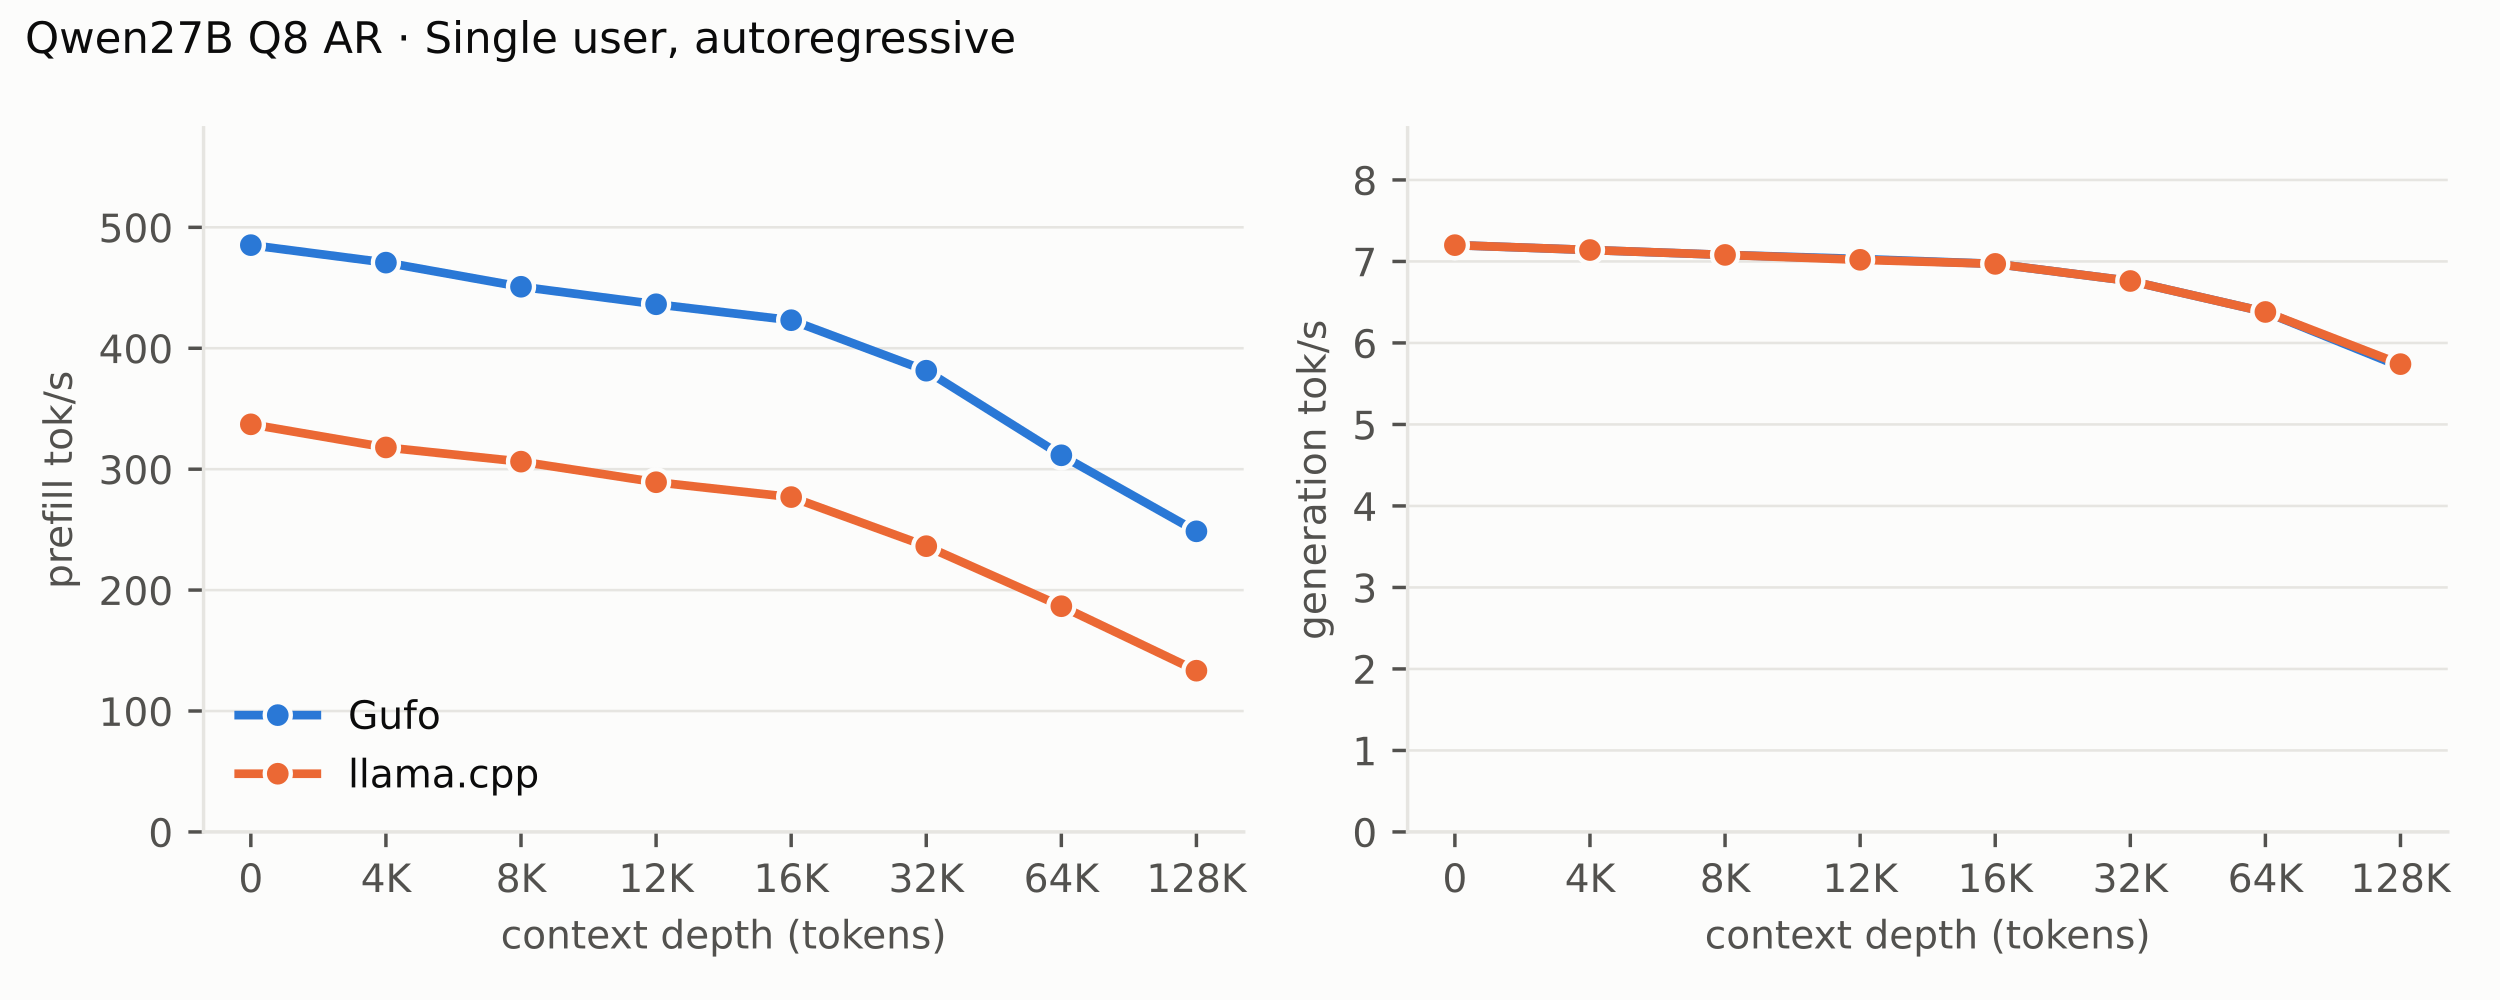
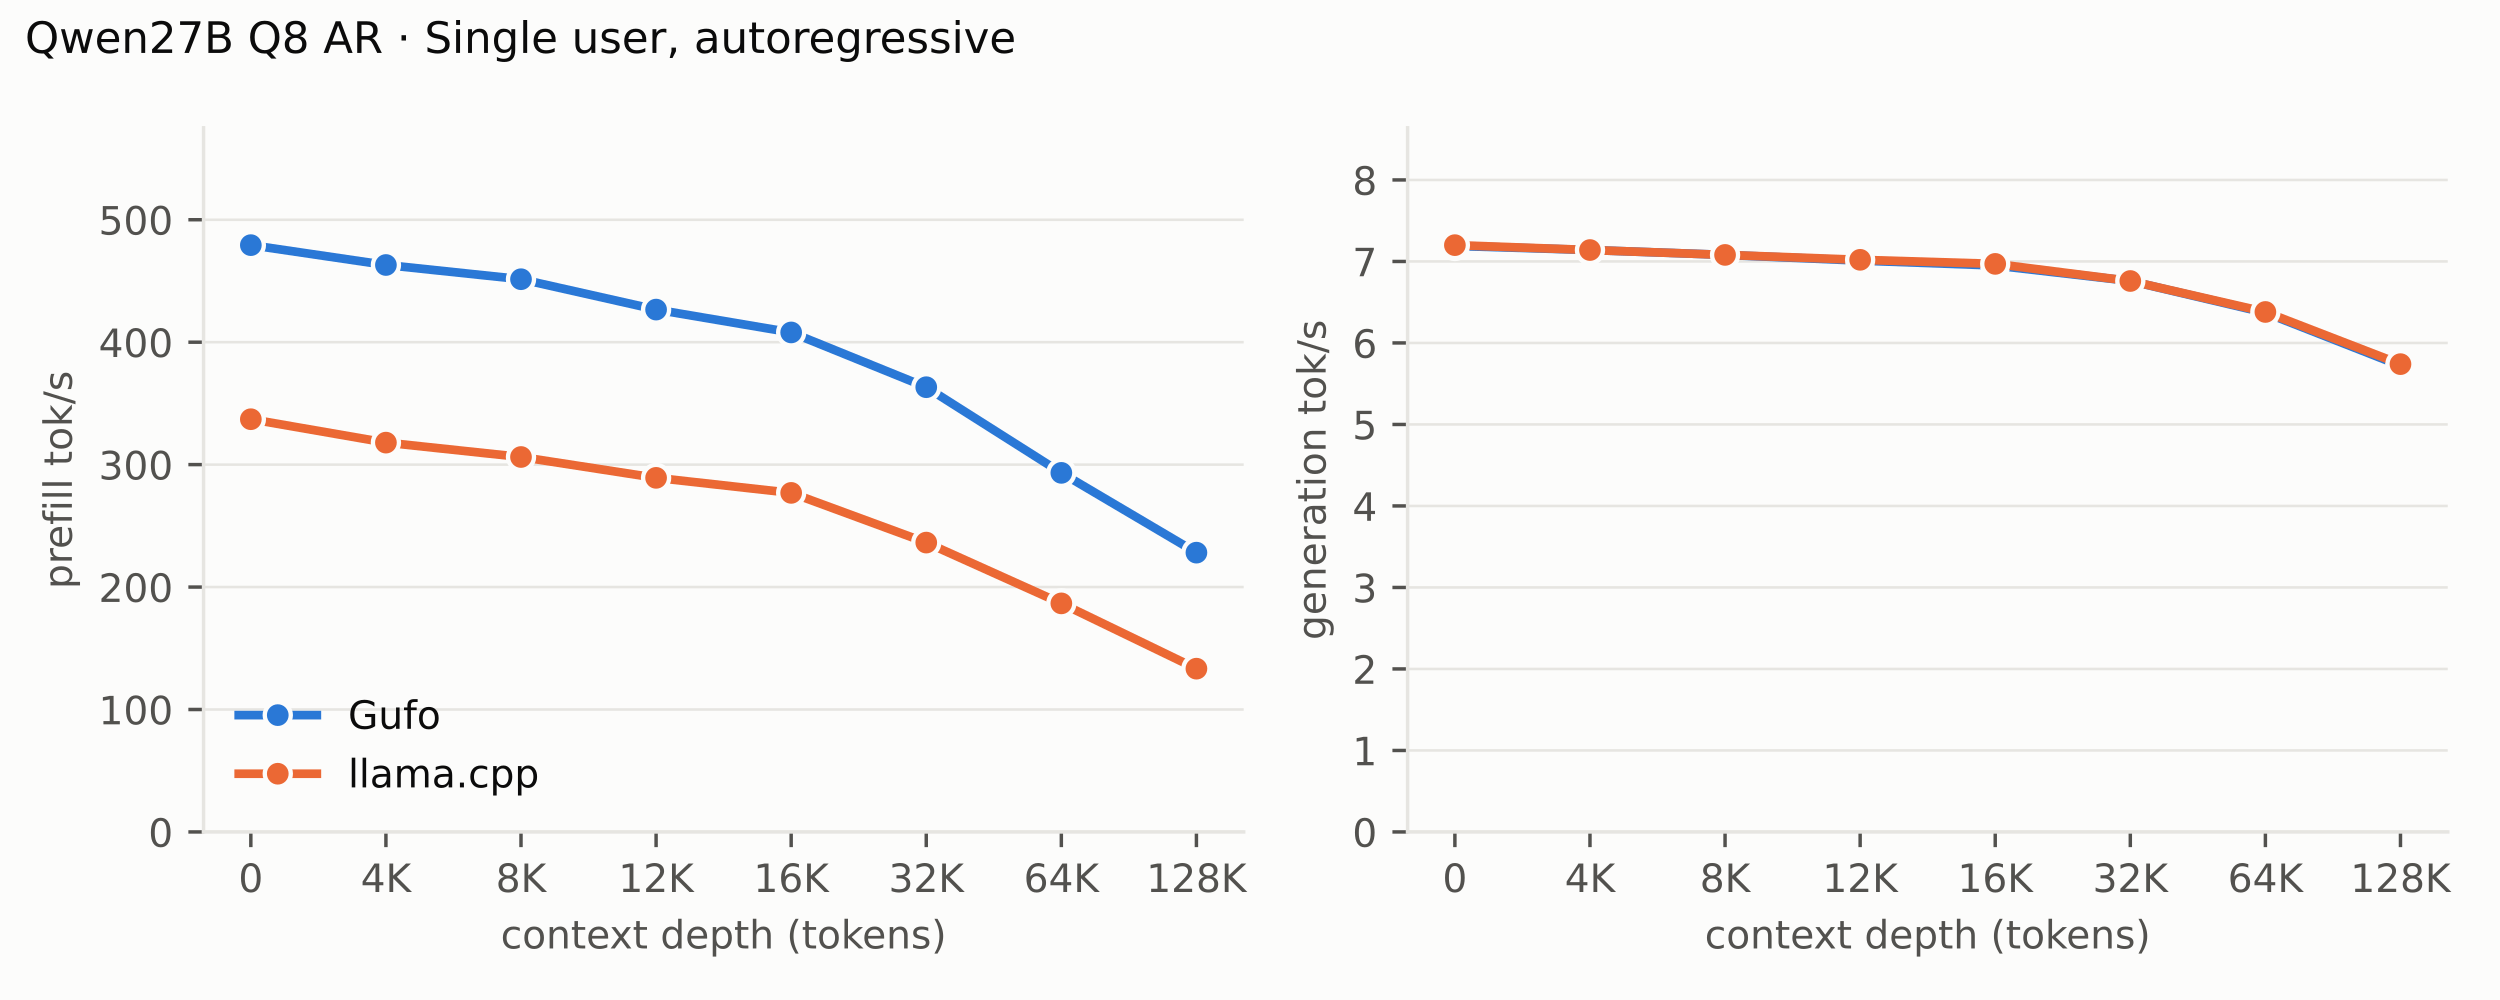
<svg xmlns="http://www.w3.org/2000/svg" xmlns:xlink="http://www.w3.org/1999/xlink" width="576pt" height="230.4pt" viewBox="0 0 576 230.4" version="1.1">
  <defs>
    <style type="text/css">*{stroke-linejoin: round; stroke-linecap: butt}</style>
  </defs>
  <g id="figure_1">
    <g id="patch_1">
      <path d="M 0 230.4 L 576 230.4 L 576 0 L 0 0 z " style="fill: #fcfcfb" />
    </g>
    <g id="axes_1">
      <g id="patch_2">
        <path d="M 46.899 191.679 L 286.549 191.679 L 286.549 29.441 L 46.899 29.441 z " style="fill: #fcfcfb" />
      </g>
      <g id="matplotlib.axis_1">
        <g id="xtick_1">
          <g id="line2d_1">
            <defs>
              <path id="m1ebf051f68" d="M 0 0 L 0 3.5 " style="stroke: #52514e; stroke-width: 0.8" />
            </defs>
            <g>
              <use xlink:href="#m1ebf051f68" x="57.793" y="191.679" style="fill: #52514e; stroke: #52514e; stroke-width: 0.8" />
            </g>
          </g>
          <g id="text_1">
            <text style="font-size: 9px; font-family: 'DejaVu Sans', 'Bitstream Vera Sans', 'Computer Modern Sans Serif', 'Lucida Grande', 'Verdana', 'Geneva', 'Lucid', 'Arial', 'Helvetica', 'Avant Garde', sans-serif; text-anchor: middle; fill: #52514e" x="57.793" y="205.517" transform="rotate(-0 57.79261 205.5172)">0</text>
          </g>
        </g>
        <g id="xtick_2">
          <g id="line2d_2">
            <g>
              <use xlink:href="#m1ebf051f68" x="88.916" y="191.679" style="fill: #52514e; stroke: #52514e; stroke-width: 0.8" />
            </g>
          </g>
          <g id="text_2">
            <text style="font-size: 9px; font-family: 'DejaVu Sans', 'Bitstream Vera Sans', 'Computer Modern Sans Serif', 'Lucida Grande', 'Verdana', 'Geneva', 'Lucid', 'Arial', 'Helvetica', 'Avant Garde', sans-serif; text-anchor: middle; fill: #52514e" x="88.916" y="205.517" transform="rotate(-0 88.91593 205.5172)">4K</text>
          </g>
        </g>
        <g id="xtick_3">
          <g id="line2d_3">
            <g>
              <use xlink:href="#m1ebf051f68" x="120.039" y="191.679" style="fill: #52514e; stroke: #52514e; stroke-width: 0.8" />
            </g>
          </g>
          <g id="text_3">
            <text style="font-size: 9px; font-family: 'DejaVu Sans', 'Bitstream Vera Sans', 'Computer Modern Sans Serif', 'Lucida Grande', 'Verdana', 'Geneva', 'Lucid', 'Arial', 'Helvetica', 'Avant Garde', sans-serif; text-anchor: middle; fill: #52514e" x="120.039" y="205.517" transform="rotate(-0 120.0392 205.5172)">8K</text>
          </g>
        </g>
        <g id="xtick_4">
          <g id="line2d_4">
            <g>
              <use xlink:href="#m1ebf051f68" x="151.163" y="191.679" style="fill: #52514e; stroke: #52514e; stroke-width: 0.8" />
            </g>
          </g>
          <g id="text_4">
            <text style="font-size: 9px; font-family: 'DejaVu Sans', 'Bitstream Vera Sans', 'Computer Modern Sans Serif', 'Lucida Grande', 'Verdana', 'Geneva', 'Lucid', 'Arial', 'Helvetica', 'Avant Garde', sans-serif; text-anchor: middle; fill: #52514e" x="151.163" y="205.517" transform="rotate(-0 151.1626 205.5172)">12K</text>
          </g>
        </g>
        <g id="xtick_5">
          <g id="line2d_5">
            <g>
              <use xlink:href="#m1ebf051f68" x="182.286" y="191.679" style="fill: #52514e; stroke: #52514e; stroke-width: 0.8" />
            </g>
          </g>
          <g id="text_5">
            <text style="font-size: 9px; font-family: 'DejaVu Sans', 'Bitstream Vera Sans', 'Computer Modern Sans Serif', 'Lucida Grande', 'Verdana', 'Geneva', 'Lucid', 'Arial', 'Helvetica', 'Avant Garde', sans-serif; text-anchor: middle; fill: #52514e" x="182.286" y="205.517" transform="rotate(-0 182.2859 205.5172)">16K</text>
          </g>
        </g>
        <g id="xtick_6">
          <g id="line2d_6">
            <g>
              <use xlink:href="#m1ebf051f68" x="213.409" y="191.679" style="fill: #52514e; stroke: #52514e; stroke-width: 0.8" />
            </g>
          </g>
          <g id="text_6">
            <text style="font-size: 9px; font-family: 'DejaVu Sans', 'Bitstream Vera Sans', 'Computer Modern Sans Serif', 'Lucida Grande', 'Verdana', 'Geneva', 'Lucid', 'Arial', 'Helvetica', 'Avant Garde', sans-serif; text-anchor: middle; fill: #52514e" x="213.409" y="205.517" transform="rotate(-0 213.4092 205.5172)">32K</text>
          </g>
        </g>
        <g id="xtick_7">
          <g id="line2d_7">
            <g>
              <use xlink:href="#m1ebf051f68" x="244.533" y="191.679" style="fill: #52514e; stroke: #52514e; stroke-width: 0.8" />
            </g>
          </g>
          <g id="text_7">
            <text style="font-size: 9px; font-family: 'DejaVu Sans', 'Bitstream Vera Sans', 'Computer Modern Sans Serif', 'Lucida Grande', 'Verdana', 'Geneva', 'Lucid', 'Arial', 'Helvetica', 'Avant Garde', sans-serif; text-anchor: middle; fill: #52514e" x="244.533" y="205.517" transform="rotate(-0 244.5325 205.5172)">64K</text>
          </g>
        </g>
        <g id="xtick_8">
          <g id="line2d_8">
            <g>
              <use xlink:href="#m1ebf051f68" x="275.656" y="191.679" style="fill: #52514e; stroke: #52514e; stroke-width: 0.8" />
            </g>
          </g>
          <g id="text_8">
            <text style="font-size: 9px; font-family: 'DejaVu Sans', 'Bitstream Vera Sans', 'Computer Modern Sans Serif', 'Lucida Grande', 'Verdana', 'Geneva', 'Lucid', 'Arial', 'Helvetica', 'Avant Garde', sans-serif; text-anchor: middle; fill: #52514e" x="275.656" y="205.517" transform="rotate(-0 275.6558 205.5172)">128K</text>
          </g>
        </g>
        <g id="text_9">
          <text style="font-size: 9px; font-family: 'DejaVu Sans', 'Bitstream Vera Sans', 'Computer Modern Sans Serif', 'Lucida Grande', 'Verdana', 'Geneva', 'Lucid', 'Arial', 'Helvetica', 'Avant Garde', sans-serif; text-anchor: middle; fill: #52514e" x="166.724" y="218.518" transform="rotate(-0 166.7242 218.5179)">context depth (tokens)</text>
        </g>
      </g>
      <g id="matplotlib.axis_2">
        <g id="ytick_1">
          <g id="line2d_9">
            <path d="M 46.899 191.679 L 286.549 191.679 " clip-path="url(#p2a533d99f1)" style="fill: none; stroke: #e6e5e1; stroke-width: 0.6; stroke-linecap: square" />
          </g>
          <g id="line2d_10">
            <defs>
              <path id="m680e5b1e24" d="M 0 0 L -3.5 0 " style="stroke: #52514e; stroke-width: 0.8" />
            </defs>
            <g>
              <use xlink:href="#m680e5b1e24" x="46.899" y="191.679" style="fill: #52514e; stroke: #52514e; stroke-width: 0.8" />
            </g>
          </g>
          <g id="text_10">
            <text style="font-size: 9px; font-family: 'DejaVu Sans', 'Bitstream Vera Sans', 'Computer Modern Sans Serif', 'Lucida Grande', 'Verdana', 'Geneva', 'Lucid', 'Arial', 'Helvetica', 'Avant Garde', sans-serif; text-anchor: end; fill: #52514e" x="39.899" y="195.098" transform="rotate(-0 39.89945 195.0982)">0</text>
          </g>
        </g>
        <g id="ytick_2">
          <g id="line2d_11">
-             <path d="M 46.899 163.818 L 286.549 163.818 " clip-path="url(#p2a533d99f1)" style="fill: none; stroke: #e6e5e1; stroke-width: 0.6; stroke-linecap: square" />
+             <path d="M 46.899 163.469 L 286.549 163.469 " clip-path="url(#p2a533d99f1)" style="fill: none; stroke: #e6e5e1; stroke-width: 0.6; stroke-linecap: square" />
          </g>
          <g id="line2d_12">
            <g>
-               <use xlink:href="#m680e5b1e24" x="46.899" y="163.818" style="fill: #52514e; stroke: #52514e; stroke-width: 0.8" />
+               <use xlink:href="#m680e5b1e24" x="46.899" y="163.469" style="fill: #52514e; stroke: #52514e; stroke-width: 0.8" />
            </g>
          </g>
          <g id="text_11">
-             <text style="font-size: 9px; font-family: 'DejaVu Sans', 'Bitstream Vera Sans', 'Computer Modern Sans Serif', 'Lucida Grande', 'Verdana', 'Geneva', 'Lucid', 'Arial', 'Helvetica', 'Avant Garde', sans-serif; text-anchor: end; fill: #52514e" x="39.899" y="167.237" transform="rotate(-0 39.89945 167.2371)">100</text>
+             <text style="font-size: 9px; font-family: 'DejaVu Sans', 'Bitstream Vera Sans', 'Computer Modern Sans Serif', 'Lucida Grande', 'Verdana', 'Geneva', 'Lucid', 'Arial', 'Helvetica', 'Avant Garde', sans-serif; text-anchor: end; fill: #52514e" x="39.899" y="166.888" transform="rotate(-0 39.89945 166.8878)">100</text>
          </g>
        </g>
        <g id="ytick_3">
          <g id="line2d_13">
-             <path d="M 46.899 135.957 L 286.549 135.957 " clip-path="url(#p2a533d99f1)" style="fill: none; stroke: #e6e5e1; stroke-width: 0.6; stroke-linecap: square" />
+             <path d="M 46.899 135.258 L 286.549 135.258 " clip-path="url(#p2a533d99f1)" style="fill: none; stroke: #e6e5e1; stroke-width: 0.6; stroke-linecap: square" />
          </g>
          <g id="line2d_14">
            <g>
-               <use xlink:href="#m680e5b1e24" x="46.899" y="135.957" style="fill: #52514e; stroke: #52514e; stroke-width: 0.8" />
+               <use xlink:href="#m680e5b1e24" x="46.899" y="135.258" style="fill: #52514e; stroke: #52514e; stroke-width: 0.8" />
            </g>
          </g>
          <g id="text_12">
-             <text style="font-size: 9px; font-family: 'DejaVu Sans', 'Bitstream Vera Sans', 'Computer Modern Sans Serif', 'Lucida Grande', 'Verdana', 'Geneva', 'Lucid', 'Arial', 'Helvetica', 'Avant Garde', sans-serif; text-anchor: end; fill: #52514e" x="39.899" y="139.376" transform="rotate(-0 39.89945 139.376)">200</text>
+             <text style="font-size: 9px; font-family: 'DejaVu Sans', 'Bitstream Vera Sans', 'Computer Modern Sans Serif', 'Lucida Grande', 'Verdana', 'Geneva', 'Lucid', 'Arial', 'Helvetica', 'Avant Garde', sans-serif; text-anchor: end; fill: #52514e" x="39.899" y="138.677" transform="rotate(-0 39.89945 138.6773)">200</text>
          </g>
        </g>
        <g id="ytick_4">
          <g id="line2d_15">
-             <path d="M 46.899 108.096 L 286.549 108.096 " clip-path="url(#p2a533d99f1)" style="fill: none; stroke: #e6e5e1; stroke-width: 0.6; stroke-linecap: square" />
+             <path d="M 46.899 107.048 L 286.549 107.048 " clip-path="url(#p2a533d99f1)" style="fill: none; stroke: #e6e5e1; stroke-width: 0.6; stroke-linecap: square" />
          </g>
          <g id="line2d_16">
            <g>
-               <use xlink:href="#m680e5b1e24" x="46.899" y="108.096" style="fill: #52514e; stroke: #52514e; stroke-width: 0.8" />
+               <use xlink:href="#m680e5b1e24" x="46.899" y="107.048" style="fill: #52514e; stroke: #52514e; stroke-width: 0.8" />
            </g>
          </g>
          <g id="text_13">
-             <text style="font-size: 9px; font-family: 'DejaVu Sans', 'Bitstream Vera Sans', 'Computer Modern Sans Serif', 'Lucida Grande', 'Verdana', 'Geneva', 'Lucid', 'Arial', 'Helvetica', 'Avant Garde', sans-serif; text-anchor: end; fill: #52514e" x="39.899" y="111.515" transform="rotate(-0 39.89945 111.5149)">300</text>
+             <text style="font-size: 9px; font-family: 'DejaVu Sans', 'Bitstream Vera Sans', 'Computer Modern Sans Serif', 'Lucida Grande', 'Verdana', 'Geneva', 'Lucid', 'Arial', 'Helvetica', 'Avant Garde', sans-serif; text-anchor: end; fill: #52514e" x="39.899" y="110.467" transform="rotate(-0 39.89945 110.4668)">300</text>
          </g>
        </g>
        <g id="ytick_5">
          <g id="line2d_17">
-             <path d="M 46.899 80.235 L 286.549 80.235 " clip-path="url(#p2a533d99f1)" style="fill: none; stroke: #e6e5e1; stroke-width: 0.6; stroke-linecap: square" />
+             <path d="M 46.899 78.837 L 286.549 78.837 " clip-path="url(#p2a533d99f1)" style="fill: none; stroke: #e6e5e1; stroke-width: 0.6; stroke-linecap: square" />
          </g>
          <g id="line2d_18">
            <g>
-               <use xlink:href="#m680e5b1e24" x="46.899" y="80.235" style="fill: #52514e; stroke: #52514e; stroke-width: 0.8" />
+               <use xlink:href="#m680e5b1e24" x="46.899" y="78.837" style="fill: #52514e; stroke: #52514e; stroke-width: 0.8" />
            </g>
          </g>
          <g id="text_14">
-             <text style="font-size: 9px; font-family: 'DejaVu Sans', 'Bitstream Vera Sans', 'Computer Modern Sans Serif', 'Lucida Grande', 'Verdana', 'Geneva', 'Lucid', 'Arial', 'Helvetica', 'Avant Garde', sans-serif; text-anchor: end; fill: #52514e" x="39.899" y="83.654" transform="rotate(-0 39.89945 83.65385)">400</text>
+             <text style="font-size: 9px; font-family: 'DejaVu Sans', 'Bitstream Vera Sans', 'Computer Modern Sans Serif', 'Lucida Grande', 'Verdana', 'Geneva', 'Lucid', 'Arial', 'Helvetica', 'Avant Garde', sans-serif; text-anchor: end; fill: #52514e" x="39.899" y="82.256" transform="rotate(-0 39.89945 82.25629)">400</text>
          </g>
        </g>
        <g id="ytick_6">
          <g id="line2d_19">
-             <path d="M 46.899 52.374 L 286.549 52.374 " clip-path="url(#p2a533d99f1)" style="fill: none; stroke: #e6e5e1; stroke-width: 0.6; stroke-linecap: square" />
+             <path d="M 46.899 50.627 L 286.549 50.627 " clip-path="url(#p2a533d99f1)" style="fill: none; stroke: #e6e5e1; stroke-width: 0.6; stroke-linecap: square" />
          </g>
          <g id="line2d_20">
            <g>
-               <use xlink:href="#m680e5b1e24" x="46.899" y="52.374" style="fill: #52514e; stroke: #52514e; stroke-width: 0.8" />
+               <use xlink:href="#m680e5b1e24" x="46.899" y="50.627" style="fill: #52514e; stroke: #52514e; stroke-width: 0.8" />
            </g>
          </g>
          <g id="text_15">
-             <text style="font-size: 9px; font-family: 'DejaVu Sans', 'Bitstream Vera Sans', 'Computer Modern Sans Serif', 'Lucida Grande', 'Verdana', 'Geneva', 'Lucid', 'Arial', 'Helvetica', 'Avant Garde', sans-serif; text-anchor: end; fill: #52514e" x="39.899" y="55.793" transform="rotate(-0 39.89945 55.79275)">500</text>
+             <text style="font-size: 9px; font-family: 'DejaVu Sans', 'Bitstream Vera Sans', 'Computer Modern Sans Serif', 'Lucida Grande', 'Verdana', 'Geneva', 'Lucid', 'Arial', 'Helvetica', 'Avant Garde', sans-serif; text-anchor: end; fill: #52514e" x="39.899" y="54.046" transform="rotate(-0 39.89945 54.0458)">500</text>
          </g>
        </g>
        <g id="text_16">
          <text style="font-size: 9px; font-family: 'DejaVu Sans', 'Bitstream Vera Sans', 'Computer Modern Sans Serif', 'Lucida Grande', 'Verdana', 'Geneva', 'Lucid', 'Arial', 'Helvetica', 'Avant Garde', sans-serif; text-anchor: middle; fill: #52514e" x="16.559" y="110.56" transform="rotate(-90 16.55859 110.56)">prefill tok/s</text>
        </g>
      </g>
      <g id="line2d_21">
-         <path d="M 57.793 56.481 L 88.916 60.509 L 120.039 66.07 L 151.163 70.102 L 182.286 73.774 L 213.409 85.409 L 244.533 104.9 L 275.656 122.417 " clip-path="url(#p2a533d99f1)" style="fill: none; stroke: #2a78d6; stroke-width: 2; stroke-linecap: square" />
+         <path d="M 57.793 56.481 L 88.916 61.056 L 120.039 64.332 L 151.163 71.331 L 182.286 76.595 L 213.409 89.213 L 244.533 108.949 L 275.656 127.331 " clip-path="url(#p2a533d99f1)" style="fill: none; stroke: #2a78d6; stroke-width: 2; stroke-linecap: square" />
        <defs>
          <path id="m91930ba968" d="M 0 3 C 0.796 3 1.559 2.684 2.121 2.121 C 2.684 1.559 3 0.796 3 0 C 3 -0.796 2.684 -1.559 2.121 -2.121 C 1.559 -2.684 0.796 -3 0 -3 C -0.796 -3 -1.559 -2.684 -2.121 -2.121 C -2.684 -1.559 -3 -0.796 -3 0 C -3 0.796 -2.684 1.559 -2.121 2.121 C -1.559 2.684 -0.796 3 0 3 z " style="stroke: #fcfcfb" />
        </defs>
        <g clip-path="url(#p2a533d99f1)">
          <use xlink:href="#m91930ba968" x="57.793" y="56.481" style="fill: #2a78d6; stroke: #fcfcfb" />
-           <use xlink:href="#m91930ba968" x="88.916" y="60.509" style="fill: #2a78d6; stroke: #fcfcfb" />
-           <use xlink:href="#m91930ba968" x="120.039" y="66.07" style="fill: #2a78d6; stroke: #fcfcfb" />
-           <use xlink:href="#m91930ba968" x="151.163" y="70.102" style="fill: #2a78d6; stroke: #fcfcfb" />
-           <use xlink:href="#m91930ba968" x="182.286" y="73.774" style="fill: #2a78d6; stroke: #fcfcfb" />
-           <use xlink:href="#m91930ba968" x="213.409" y="85.409" style="fill: #2a78d6; stroke: #fcfcfb" />
-           <use xlink:href="#m91930ba968" x="244.533" y="104.9" style="fill: #2a78d6; stroke: #fcfcfb" />
-           <use xlink:href="#m91930ba968" x="275.656" y="122.417" style="fill: #2a78d6; stroke: #fcfcfb" />
+           <use xlink:href="#m91930ba968" x="88.916" y="61.056" style="fill: #2a78d6; stroke: #fcfcfb" />
+           <use xlink:href="#m91930ba968" x="120.039" y="64.332" style="fill: #2a78d6; stroke: #fcfcfb" />
+           <use xlink:href="#m91930ba968" x="151.163" y="71.331" style="fill: #2a78d6; stroke: #fcfcfb" />
+           <use xlink:href="#m91930ba968" x="182.286" y="76.595" style="fill: #2a78d6; stroke: #fcfcfb" />
+           <use xlink:href="#m91930ba968" x="213.409" y="89.213" style="fill: #2a78d6; stroke: #fcfcfb" />
+           <use xlink:href="#m91930ba968" x="244.533" y="108.949" style="fill: #2a78d6; stroke: #fcfcfb" />
+           <use xlink:href="#m91930ba968" x="275.656" y="127.331" style="fill: #2a78d6; stroke: #fcfcfb" />
        </g>
      </g>
      <g id="line2d_22">
-         <path d="M 57.793 97.765 L 88.916 103.092 L 120.039 106.363 L 151.163 111.108 L 182.286 114.529 L 213.409 125.838 L 244.533 139.671 L 275.656 154.529 " clip-path="url(#p2a533d99f1)" style="fill: none; stroke: #eb6834; stroke-width: 2; stroke-linecap: square" />
+         <path d="M 57.793 96.587 L 88.916 101.981 L 120.039 105.293 L 151.163 110.097 L 182.286 113.562 L 213.409 125.012 L 244.533 139.019 L 275.656 154.063 " clip-path="url(#p2a533d99f1)" style="fill: none; stroke: #eb6834; stroke-width: 2; stroke-linecap: square" />
        <defs>
          <path id="ma0614988b8" d="M 0 3 C 0.796 3 1.559 2.684 2.121 2.121 C 2.684 1.559 3 0.796 3 0 C 3 -0.796 2.684 -1.559 2.121 -2.121 C 1.559 -2.684 0.796 -3 0 -3 C -0.796 -3 -1.559 -2.684 -2.121 -2.121 C -2.684 -1.559 -3 -0.796 -3 0 C -3 0.796 -2.684 1.559 -2.121 2.121 C -1.559 2.684 -0.796 3 0 3 z " style="stroke: #fcfcfb" />
        </defs>
        <g clip-path="url(#p2a533d99f1)">
-           <use xlink:href="#ma0614988b8" x="57.793" y="97.765" style="fill: #eb6834; stroke: #fcfcfb" />
-           <use xlink:href="#ma0614988b8" x="88.916" y="103.092" style="fill: #eb6834; stroke: #fcfcfb" />
-           <use xlink:href="#ma0614988b8" x="120.039" y="106.363" style="fill: #eb6834; stroke: #fcfcfb" />
-           <use xlink:href="#ma0614988b8" x="151.163" y="111.108" style="fill: #eb6834; stroke: #fcfcfb" />
-           <use xlink:href="#ma0614988b8" x="182.286" y="114.529" style="fill: #eb6834; stroke: #fcfcfb" />
-           <use xlink:href="#ma0614988b8" x="213.409" y="125.838" style="fill: #eb6834; stroke: #fcfcfb" />
-           <use xlink:href="#ma0614988b8" x="244.533" y="139.671" style="fill: #eb6834; stroke: #fcfcfb" />
-           <use xlink:href="#ma0614988b8" x="275.656" y="154.529" style="fill: #eb6834; stroke: #fcfcfb" />
+           <use xlink:href="#ma0614988b8" x="57.793" y="96.587" style="fill: #eb6834; stroke: #fcfcfb" />
+           <use xlink:href="#ma0614988b8" x="88.916" y="101.981" style="fill: #eb6834; stroke: #fcfcfb" />
+           <use xlink:href="#ma0614988b8" x="120.039" y="105.293" style="fill: #eb6834; stroke: #fcfcfb" />
+           <use xlink:href="#ma0614988b8" x="151.163" y="110.097" style="fill: #eb6834; stroke: #fcfcfb" />
+           <use xlink:href="#ma0614988b8" x="182.286" y="113.562" style="fill: #eb6834; stroke: #fcfcfb" />
+           <use xlink:href="#ma0614988b8" x="213.409" y="125.012" style="fill: #eb6834; stroke: #fcfcfb" />
+           <use xlink:href="#ma0614988b8" x="244.533" y="139.019" style="fill: #eb6834; stroke: #fcfcfb" />
+           <use xlink:href="#ma0614988b8" x="275.656" y="154.063" style="fill: #eb6834; stroke: #fcfcfb" />
        </g>
      </g>
      <g id="patch_3">
        <path d="M 46.899 191.679 L 46.899 29.441 " style="fill: none; stroke: #e6e5e1; stroke-width: 0.8; stroke-linejoin: miter; stroke-linecap: square" />
      </g>
      <g id="patch_4">
        <path d="M 46.899 191.679 L 286.549 191.679 " style="fill: none; stroke: #e6e5e1; stroke-width: 0.8; stroke-linejoin: miter; stroke-linecap: square" />
      </g>
      <g id="legend_1">
        <g id="line2d_23">
          <path d="M 54.999 164.766 L 63.999 164.766 L 72.999 164.766 " style="fill: none; stroke: #2a78d6; stroke-width: 2; stroke-linecap: square" />
          <g>
            <use xlink:href="#m91930ba968" x="63.999" y="164.766" style="fill: #2a78d6; stroke: #fcfcfb" />
          </g>
        </g>
        <g id="text_17">
          <text style="font-size: 9px; font-family: 'DejaVu Sans', 'Bitstream Vera Sans', 'Computer Modern Sans Serif', 'Lucida Grande', 'Verdana', 'Geneva', 'Lucid', 'Arial', 'Helvetica', 'Avant Garde', sans-serif; text-anchor: start; fill: #0b0b0b" x="80.199" y="167.916" transform="rotate(-0 80.19945 167.9165)">Gufo</text>
        </g>
        <g id="line2d_24">
          <path d="M 54.999 178.267 L 63.999 178.267 L 72.999 178.267 " style="fill: none; stroke: #eb6834; stroke-width: 2; stroke-linecap: square" />
          <g>
            <use xlink:href="#ma0614988b8" x="63.999" y="178.267" style="fill: #eb6834; stroke: #fcfcfb" />
          </g>
        </g>
        <g id="text_18">
          <text style="font-size: 9px; font-family: 'DejaVu Sans', 'Bitstream Vera Sans', 'Computer Modern Sans Serif', 'Lucida Grande', 'Verdana', 'Geneva', 'Lucid', 'Arial', 'Helvetica', 'Avant Garde', sans-serif; text-anchor: start; fill: #0b0b0b" x="80.199" y="181.417" transform="rotate(-0 80.19945 181.4172)">llama.cpp</text>
        </g>
      </g>
    </g>
    <g id="axes_2">
      <g id="patch_5">
        <path d="M 324.313 191.679 L 563.963 191.679 L 563.963 29.441 L 324.313 29.441 z " style="fill: #fcfcfb" />
      </g>
      <g id="matplotlib.axis_3">
        <g id="xtick_9">
          <g id="line2d_25">
            <g>
              <use xlink:href="#m1ebf051f68" x="335.206" y="191.679" style="fill: #52514e; stroke: #52514e; stroke-width: 0.8" />
            </g>
          </g>
          <g id="text_19">
            <text style="font-size: 9px; font-family: 'DejaVu Sans', 'Bitstream Vera Sans', 'Computer Modern Sans Serif', 'Lucida Grande', 'Verdana', 'Geneva', 'Lucid', 'Arial', 'Helvetica', 'Avant Garde', sans-serif; text-anchor: middle; fill: #52514e" x="335.206" y="205.517" transform="rotate(-0 335.2064 205.5172)">0</text>
          </g>
        </g>
        <g id="xtick_10">
          <g id="line2d_26">
            <g>
              <use xlink:href="#m1ebf051f68" x="366.33" y="191.679" style="fill: #52514e; stroke: #52514e; stroke-width: 0.8" />
            </g>
          </g>
          <g id="text_20">
            <text style="font-size: 9px; font-family: 'DejaVu Sans', 'Bitstream Vera Sans', 'Computer Modern Sans Serif', 'Lucida Grande', 'Verdana', 'Geneva', 'Lucid', 'Arial', 'Helvetica', 'Avant Garde', sans-serif; text-anchor: middle; fill: #52514e" x="366.33" y="205.517" transform="rotate(-0 366.3297 205.5172)">4K</text>
          </g>
        </g>
        <g id="xtick_11">
          <g id="line2d_27">
            <g>
              <use xlink:href="#m1ebf051f68" x="397.453" y="191.679" style="fill: #52514e; stroke: #52514e; stroke-width: 0.8" />
            </g>
          </g>
          <g id="text_21">
            <text style="font-size: 9px; font-family: 'DejaVu Sans', 'Bitstream Vera Sans', 'Computer Modern Sans Serif', 'Lucida Grande', 'Verdana', 'Geneva', 'Lucid', 'Arial', 'Helvetica', 'Avant Garde', sans-serif; text-anchor: middle; fill: #52514e" x="397.453" y="205.517" transform="rotate(-0 397.453 205.5172)">8K</text>
          </g>
        </g>
        <g id="xtick_12">
          <g id="line2d_28">
            <g>
              <use xlink:href="#m1ebf051f68" x="428.576" y="191.679" style="fill: #52514e; stroke: #52514e; stroke-width: 0.8" />
            </g>
          </g>
          <g id="text_22">
            <text style="font-size: 9px; font-family: 'DejaVu Sans', 'Bitstream Vera Sans', 'Computer Modern Sans Serif', 'Lucida Grande', 'Verdana', 'Geneva', 'Lucid', 'Arial', 'Helvetica', 'Avant Garde', sans-serif; text-anchor: middle; fill: #52514e" x="428.576" y="205.517" transform="rotate(-0 428.5763 205.5172)">12K</text>
          </g>
        </g>
        <g id="xtick_13">
          <g id="line2d_29">
            <g>
              <use xlink:href="#m1ebf051f68" x="459.7" y="191.679" style="fill: #52514e; stroke: #52514e; stroke-width: 0.8" />
            </g>
          </g>
          <g id="text_23">
            <text style="font-size: 9px; font-family: 'DejaVu Sans', 'Bitstream Vera Sans', 'Computer Modern Sans Serif', 'Lucida Grande', 'Verdana', 'Geneva', 'Lucid', 'Arial', 'Helvetica', 'Avant Garde', sans-serif; text-anchor: middle; fill: #52514e" x="459.7" y="205.517" transform="rotate(-0 459.6996 205.5172)">16K</text>
          </g>
        </g>
        <g id="xtick_14">
          <g id="line2d_30">
            <g>
              <use xlink:href="#m1ebf051f68" x="490.823" y="191.679" style="fill: #52514e; stroke: #52514e; stroke-width: 0.8" />
            </g>
          </g>
          <g id="text_24">
            <text style="font-size: 9px; font-family: 'DejaVu Sans', 'Bitstream Vera Sans', 'Computer Modern Sans Serif', 'Lucida Grande', 'Verdana', 'Geneva', 'Lucid', 'Arial', 'Helvetica', 'Avant Garde', sans-serif; text-anchor: middle; fill: #52514e" x="490.823" y="205.517" transform="rotate(-0 490.823 205.5172)">32K</text>
          </g>
        </g>
        <g id="xtick_15">
          <g id="line2d_31">
            <g>
              <use xlink:href="#m1ebf051f68" x="521.946" y="191.679" style="fill: #52514e; stroke: #52514e; stroke-width: 0.8" />
            </g>
          </g>
          <g id="text_25">
            <text style="font-size: 9px; font-family: 'DejaVu Sans', 'Bitstream Vera Sans', 'Computer Modern Sans Serif', 'Lucida Grande', 'Verdana', 'Geneva', 'Lucid', 'Arial', 'Helvetica', 'Avant Garde', sans-serif; text-anchor: middle; fill: #52514e" x="521.946" y="205.517" transform="rotate(-0 521.9463 205.5172)">64K</text>
          </g>
        </g>
        <g id="xtick_16">
          <g id="line2d_32">
            <g>
              <use xlink:href="#m1ebf051f68" x="553.07" y="191.679" style="fill: #52514e; stroke: #52514e; stroke-width: 0.8" />
            </g>
          </g>
          <g id="text_26">
            <text style="font-size: 9px; font-family: 'DejaVu Sans', 'Bitstream Vera Sans', 'Computer Modern Sans Serif', 'Lucida Grande', 'Verdana', 'Geneva', 'Lucid', 'Arial', 'Helvetica', 'Avant Garde', sans-serif; text-anchor: middle; fill: #52514e" x="553.07" y="205.517" transform="rotate(-0 553.0696 205.5172)">128K</text>
          </g>
        </g>
        <g id="text_27">
          <text style="font-size: 9px; font-family: 'DejaVu Sans', 'Bitstream Vera Sans', 'Computer Modern Sans Serif', 'Lucida Grande', 'Verdana', 'Geneva', 'Lucid', 'Arial', 'Helvetica', 'Avant Garde', sans-serif; text-anchor: middle; fill: #52514e" x="444.138" y="218.518" transform="rotate(-0 444.138 218.5179)">context depth (tokens)</text>
        </g>
      </g>
      <g id="matplotlib.axis_4">
        <g id="ytick_7">
          <g id="line2d_33">
            <path d="M 324.313 191.679 L 563.963 191.679 " clip-path="url(#pfdaf349feb)" style="fill: none; stroke: #e6e5e1; stroke-width: 0.6; stroke-linecap: square" />
          </g>
          <g id="line2d_34">
            <g>
              <use xlink:href="#m680e5b1e24" x="324.313" y="191.679" style="fill: #52514e; stroke: #52514e; stroke-width: 0.8" />
            </g>
          </g>
          <g id="text_28">
            <text style="font-size: 9px; font-family: 'DejaVu Sans', 'Bitstream Vera Sans', 'Computer Modern Sans Serif', 'Lucida Grande', 'Verdana', 'Geneva', 'Lucid', 'Arial', 'Helvetica', 'Avant Garde', sans-serif; text-anchor: end; fill: #52514e" x="317.313" y="195.098" transform="rotate(-0 317.3132 195.0982)">0</text>
          </g>
        </g>
        <g id="ytick_8">
          <g id="line2d_35">
            <path d="M 324.313 172.902 L 563.963 172.902 " clip-path="url(#pfdaf349feb)" style="fill: none; stroke: #e6e5e1; stroke-width: 0.6; stroke-linecap: square" />
          </g>
          <g id="line2d_36">
            <g>
              <use xlink:href="#m680e5b1e24" x="324.313" y="172.902" style="fill: #52514e; stroke: #52514e; stroke-width: 0.8" />
            </g>
          </g>
          <g id="text_29">
            <text style="font-size: 9px; font-family: 'DejaVu Sans', 'Bitstream Vera Sans', 'Computer Modern Sans Serif', 'Lucida Grande', 'Verdana', 'Geneva', 'Lucid', 'Arial', 'Helvetica', 'Avant Garde', sans-serif; text-anchor: end; fill: #52514e" x="317.313" y="176.321" transform="rotate(-0 317.3132 176.3206)">1</text>
          </g>
        </g>
        <g id="ytick_9">
          <g id="line2d_37">
            <path d="M 324.313 154.124 L 563.963 154.124 " clip-path="url(#pfdaf349feb)" style="fill: none; stroke: #e6e5e1; stroke-width: 0.6; stroke-linecap: square" />
          </g>
          <g id="line2d_38">
            <g>
              <use xlink:href="#m680e5b1e24" x="324.313" y="154.124" style="fill: #52514e; stroke: #52514e; stroke-width: 0.8" />
            </g>
          </g>
          <g id="text_30">
            <text style="font-size: 9px; font-family: 'DejaVu Sans', 'Bitstream Vera Sans', 'Computer Modern Sans Serif', 'Lucida Grande', 'Verdana', 'Geneva', 'Lucid', 'Arial', 'Helvetica', 'Avant Garde', sans-serif; text-anchor: end; fill: #52514e" x="317.313" y="157.543" transform="rotate(-0 317.3132 157.543)">2</text>
          </g>
        </g>
        <g id="ytick_10">
          <g id="line2d_39">
            <path d="M 324.313 135.346 L 563.963 135.346 " clip-path="url(#pfdaf349feb)" style="fill: none; stroke: #e6e5e1; stroke-width: 0.6; stroke-linecap: square" />
          </g>
          <g id="line2d_40">
            <g>
              <use xlink:href="#m680e5b1e24" x="324.313" y="135.346" style="fill: #52514e; stroke: #52514e; stroke-width: 0.8" />
            </g>
          </g>
          <g id="text_31">
            <text style="font-size: 9px; font-family: 'DejaVu Sans', 'Bitstream Vera Sans', 'Computer Modern Sans Serif', 'Lucida Grande', 'Verdana', 'Geneva', 'Lucid', 'Arial', 'Helvetica', 'Avant Garde', sans-serif; text-anchor: end; fill: #52514e" x="317.313" y="138.765" transform="rotate(-0 317.3132 138.7654)">3</text>
          </g>
        </g>
        <g id="ytick_11">
          <g id="line2d_41">
            <path d="M 324.313 116.569 L 563.963 116.569 " clip-path="url(#pfdaf349feb)" style="fill: none; stroke: #e6e5e1; stroke-width: 0.6; stroke-linecap: square" />
          </g>
          <g id="line2d_42">
            <g>
              <use xlink:href="#m680e5b1e24" x="324.313" y="116.569" style="fill: #52514e; stroke: #52514e; stroke-width: 0.8" />
            </g>
          </g>
          <g id="text_32">
            <text style="font-size: 9px; font-family: 'DejaVu Sans', 'Bitstream Vera Sans', 'Computer Modern Sans Serif', 'Lucida Grande', 'Verdana', 'Geneva', 'Lucid', 'Arial', 'Helvetica', 'Avant Garde', sans-serif; text-anchor: end; fill: #52514e" x="317.313" y="119.988" transform="rotate(-0 317.3132 119.9878)">4</text>
          </g>
        </g>
        <g id="ytick_12">
          <g id="line2d_43">
            <path d="M 324.313 97.791 L 563.963 97.791 " clip-path="url(#pfdaf349feb)" style="fill: none; stroke: #e6e5e1; stroke-width: 0.6; stroke-linecap: square" />
          </g>
          <g id="line2d_44">
            <g>
              <use xlink:href="#m680e5b1e24" x="324.313" y="97.791" style="fill: #52514e; stroke: #52514e; stroke-width: 0.8" />
            </g>
          </g>
          <g id="text_33">
            <text style="font-size: 9px; font-family: 'DejaVu Sans', 'Bitstream Vera Sans', 'Computer Modern Sans Serif', 'Lucida Grande', 'Verdana', 'Geneva', 'Lucid', 'Arial', 'Helvetica', 'Avant Garde', sans-serif; text-anchor: end; fill: #52514e" x="317.313" y="101.21" transform="rotate(-0 317.3132 101.2102)">5</text>
          </g>
        </g>
        <g id="ytick_13">
          <g id="line2d_45">
            <path d="M 324.313 79.014 L 563.963 79.014 " clip-path="url(#pfdaf349feb)" style="fill: none; stroke: #e6e5e1; stroke-width: 0.6; stroke-linecap: square" />
          </g>
          <g id="line2d_46">
            <g>
              <use xlink:href="#m680e5b1e24" x="324.313" y="79.014" style="fill: #52514e; stroke: #52514e; stroke-width: 0.8" />
            </g>
          </g>
          <g id="text_34">
            <text style="font-size: 9px; font-family: 'DejaVu Sans', 'Bitstream Vera Sans', 'Computer Modern Sans Serif', 'Lucida Grande', 'Verdana', 'Geneva', 'Lucid', 'Arial', 'Helvetica', 'Avant Garde', sans-serif; text-anchor: end; fill: #52514e" x="317.313" y="82.433" transform="rotate(-0 317.3132 82.43261)">6</text>
          </g>
        </g>
        <g id="ytick_14">
          <g id="line2d_47">
            <path d="M 324.313 60.236 L 563.963 60.236 " clip-path="url(#pfdaf349feb)" style="fill: none; stroke: #e6e5e1; stroke-width: 0.6; stroke-linecap: square" />
          </g>
          <g id="line2d_48">
            <g>
              <use xlink:href="#m680e5b1e24" x="324.313" y="60.236" style="fill: #52514e; stroke: #52514e; stroke-width: 0.8" />
            </g>
          </g>
          <g id="text_35">
            <text style="font-size: 9px; font-family: 'DejaVu Sans', 'Bitstream Vera Sans', 'Computer Modern Sans Serif', 'Lucida Grande', 'Verdana', 'Geneva', 'Lucid', 'Arial', 'Helvetica', 'Avant Garde', sans-serif; text-anchor: end; fill: #52514e" x="317.313" y="63.655" transform="rotate(-0 317.3132 63.655)">7</text>
          </g>
        </g>
        <g id="ytick_15">
          <g id="line2d_49">
            <path d="M 324.313 41.458 L 563.963 41.458 " clip-path="url(#pfdaf349feb)" style="fill: none; stroke: #e6e5e1; stroke-width: 0.6; stroke-linecap: square" />
          </g>
          <g id="line2d_50">
            <g>
              <use xlink:href="#m680e5b1e24" x="324.313" y="41.458" style="fill: #52514e; stroke: #52514e; stroke-width: 0.8" />
            </g>
          </g>
          <g id="text_36">
            <text style="font-size: 9px; font-family: 'DejaVu Sans', 'Bitstream Vera Sans', 'Computer Modern Sans Serif', 'Lucida Grande', 'Verdana', 'Geneva', 'Lucid', 'Arial', 'Helvetica', 'Avant Garde', sans-serif; text-anchor: end; fill: #52514e" x="317.313" y="44.877" transform="rotate(-0 317.3132 44.87739)">8</text>
          </g>
        </g>
        <g id="text_37">
          <text style="font-size: 9px; font-family: 'DejaVu Sans', 'Bitstream Vera Sans', 'Computer Modern Sans Serif', 'Lucida Grande', 'Verdana', 'Geneva', 'Lucid', 'Arial', 'Helvetica', 'Avant Garde', sans-serif; text-anchor: middle; fill: #52514e" x="305.425" y="110.56" transform="rotate(-90 305.4248 110.56)">generation tok/s</text>
        </g>
      </g>
      <g id="line2d_51">
-         <path d="M 335.206 56.481 L 366.33 57.607 L 397.453 58.734 L 428.576 59.673 L 459.7 60.799 L 490.823 64.743 L 521.946 71.878 L 553.07 84.459 " clip-path="url(#pfdaf349feb)" style="fill: none; stroke: #2a78d6; stroke-width: 2; stroke-linecap: square" />
+         <path d="M 335.206 56.668 L 366.33 57.607 L 397.453 58.734 L 428.576 60.048 L 459.7 61.175 L 490.823 64.743 L 521.946 72.066 L 553.07 84.271 " clip-path="url(#pfdaf349feb)" style="fill: none; stroke: #2a78d6; stroke-width: 2; stroke-linecap: square" />
        <g clip-path="url(#pfdaf349feb)">
-           <use xlink:href="#m91930ba968" x="335.206" y="56.481" style="fill: #2a78d6; stroke: #fcfcfb" />
+           <use xlink:href="#m91930ba968" x="335.206" y="56.668" style="fill: #2a78d6; stroke: #fcfcfb" />
          <use xlink:href="#m91930ba968" x="366.33" y="57.607" style="fill: #2a78d6; stroke: #fcfcfb" />
          <use xlink:href="#m91930ba968" x="397.453" y="58.734" style="fill: #2a78d6; stroke: #fcfcfb" />
-           <use xlink:href="#m91930ba968" x="428.576" y="59.673" style="fill: #2a78d6; stroke: #fcfcfb" />
-           <use xlink:href="#m91930ba968" x="459.7" y="60.799" style="fill: #2a78d6; stroke: #fcfcfb" />
+           <use xlink:href="#m91930ba968" x="428.576" y="60.048" style="fill: #2a78d6; stroke: #fcfcfb" />
+           <use xlink:href="#m91930ba968" x="459.7" y="61.175" style="fill: #2a78d6; stroke: #fcfcfb" />
          <use xlink:href="#m91930ba968" x="490.823" y="64.743" style="fill: #2a78d6; stroke: #fcfcfb" />
-           <use xlink:href="#m91930ba968" x="521.946" y="71.878" style="fill: #2a78d6; stroke: #fcfcfb" />
-           <use xlink:href="#m91930ba968" x="553.07" y="84.459" style="fill: #2a78d6; stroke: #fcfcfb" />
+           <use xlink:href="#m91930ba968" x="521.946" y="72.066" style="fill: #2a78d6; stroke: #fcfcfb" />
+           <use xlink:href="#m91930ba968" x="553.07" y="84.271" style="fill: #2a78d6; stroke: #fcfcfb" />
        </g>
      </g>
      <g id="line2d_52">
        <path d="M 335.206 56.481 L 366.33 57.607 L 397.453 58.734 L 428.576 59.861 L 459.7 60.799 L 490.823 64.743 L 521.946 71.878 L 553.07 83.896 " clip-path="url(#pfdaf349feb)" style="fill: none; stroke: #eb6834; stroke-width: 2; stroke-linecap: square" />
        <g clip-path="url(#pfdaf349feb)">
          <use xlink:href="#ma0614988b8" x="335.206" y="56.481" style="fill: #eb6834; stroke: #fcfcfb" />
          <use xlink:href="#ma0614988b8" x="366.33" y="57.607" style="fill: #eb6834; stroke: #fcfcfb" />
          <use xlink:href="#ma0614988b8" x="397.453" y="58.734" style="fill: #eb6834; stroke: #fcfcfb" />
          <use xlink:href="#ma0614988b8" x="428.576" y="59.861" style="fill: #eb6834; stroke: #fcfcfb" />
          <use xlink:href="#ma0614988b8" x="459.7" y="60.799" style="fill: #eb6834; stroke: #fcfcfb" />
          <use xlink:href="#ma0614988b8" x="490.823" y="64.743" style="fill: #eb6834; stroke: #fcfcfb" />
          <use xlink:href="#ma0614988b8" x="521.946" y="71.878" style="fill: #eb6834; stroke: #fcfcfb" />
          <use xlink:href="#ma0614988b8" x="553.07" y="83.896" style="fill: #eb6834; stroke: #fcfcfb" />
        </g>
      </g>
      <g id="patch_6">
        <path d="M 324.313 191.679 L 324.313 29.441 " style="fill: none; stroke: #e6e5e1; stroke-width: 0.8; stroke-linejoin: miter; stroke-linecap: square" />
      </g>
      <g id="patch_7">
        <path d="M 324.313 191.679 L 563.963 191.679 " style="fill: none; stroke: #e6e5e1; stroke-width: 0.8; stroke-linejoin: miter; stroke-linecap: square" />
      </g>
    </g>
    <g id="text_38">
      <text style="font-size: 10px; font-family: 'DejaVu Sans', 'Bitstream Vera Sans', 'Computer Modern Sans Serif', 'Lucida Grande', 'Verdana', 'Geneva', 'Lucid', 'Arial', 'Helvetica', 'Avant Garde', sans-serif; text-anchor: start; fill: #0b0b0b" x="5.76" y="12.206" transform="rotate(-0 5.76 12.20644)">Qwen27B Q8 AR · Single user, autoregressive</text>
    </g>
  </g>
  <defs>
    <clipPath id="p2a533d99f1">
      <rect x="46.899" y="29.441" width="239.65" height="162.239" />
    </clipPath>
    <clipPath id="pfdaf349feb">
      <rect x="324.313" y="29.441" width="239.65" height="162.239" />
    </clipPath>
  </defs>
</svg>
